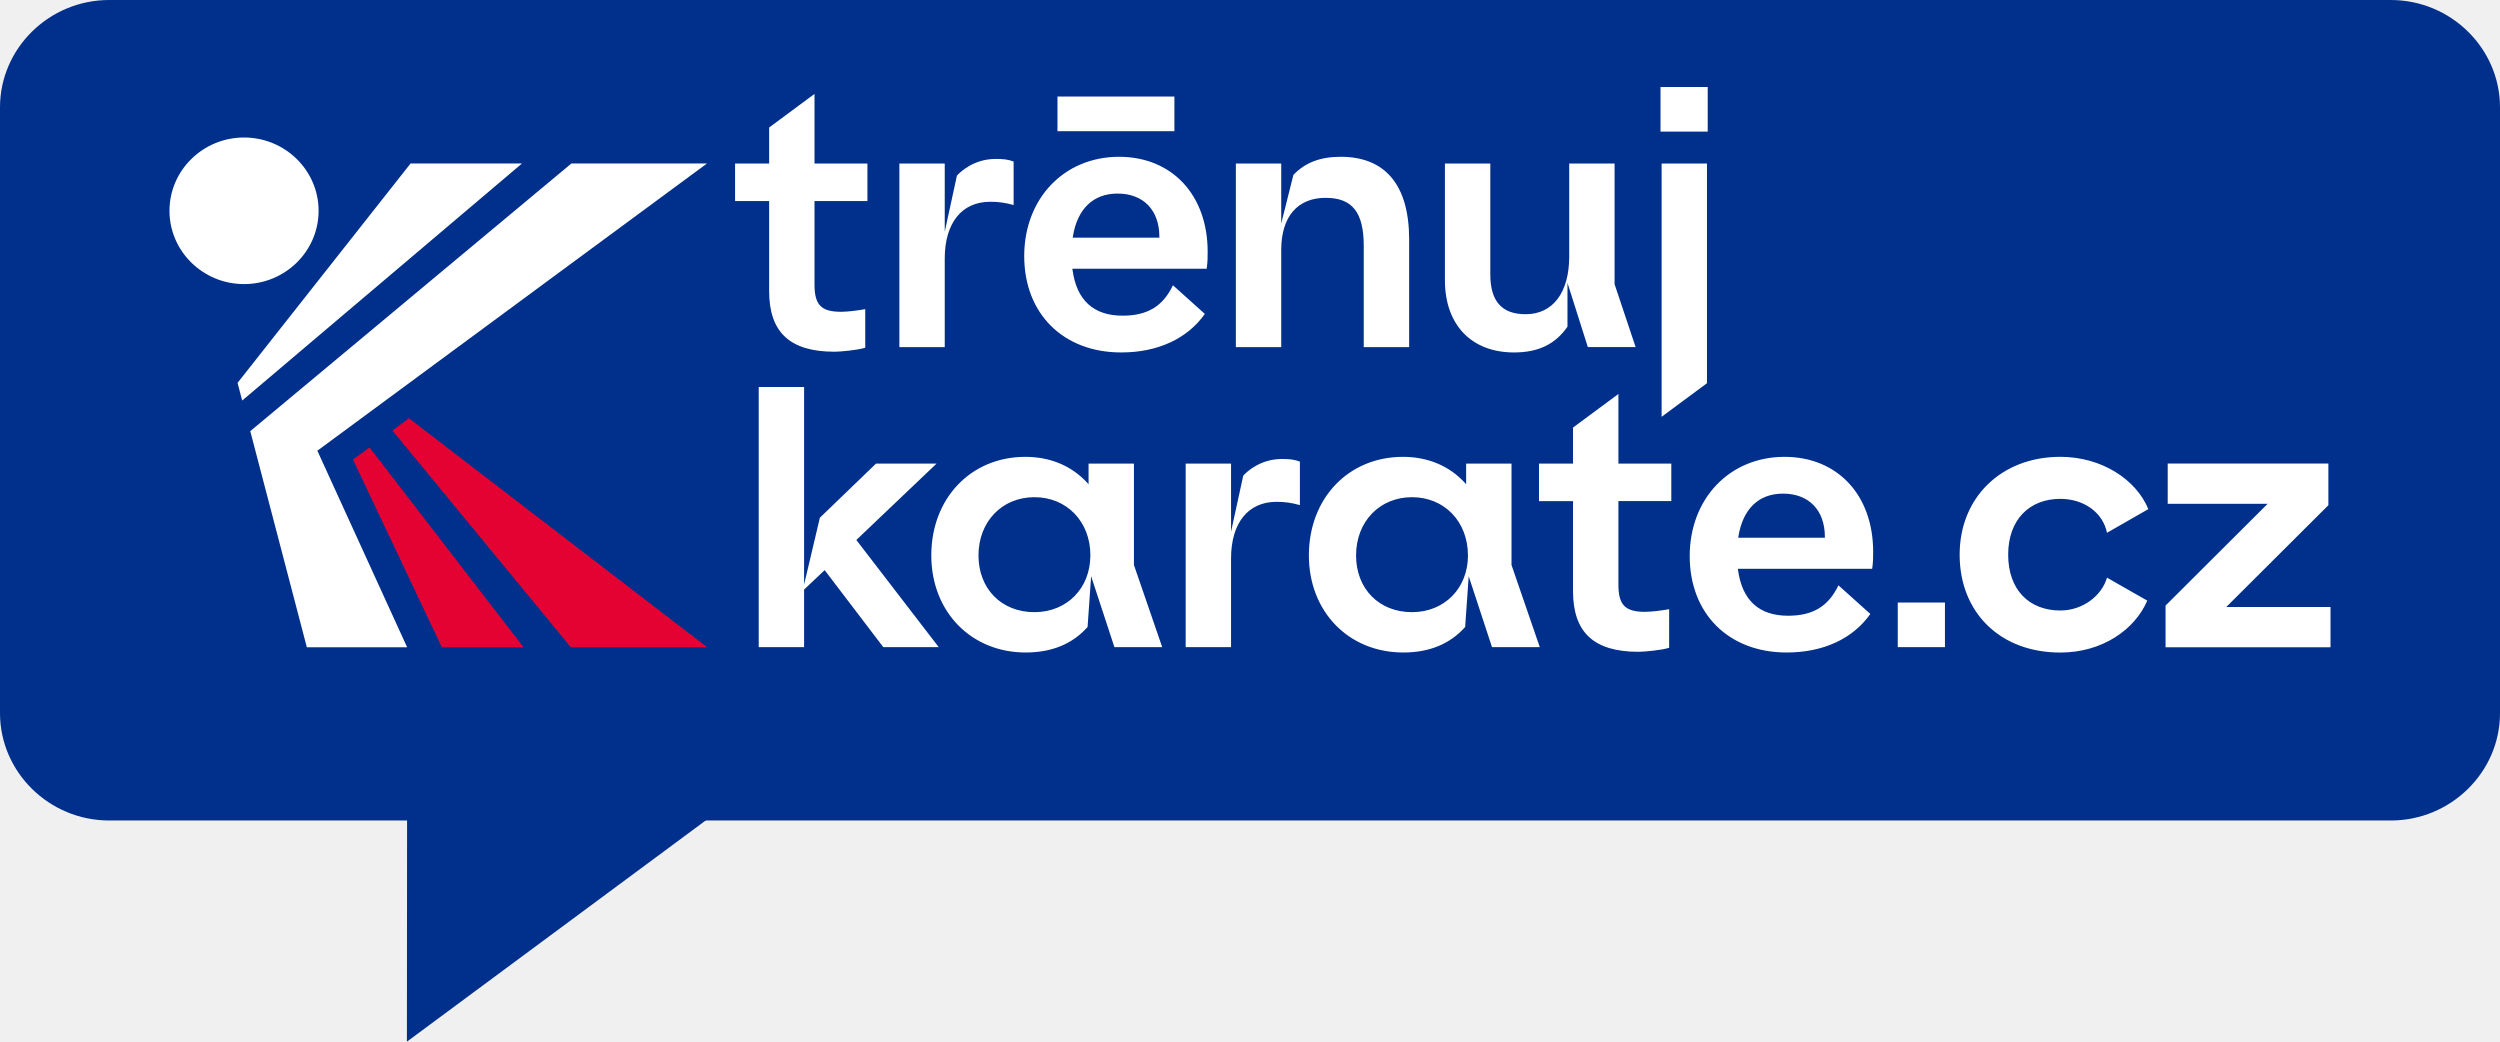
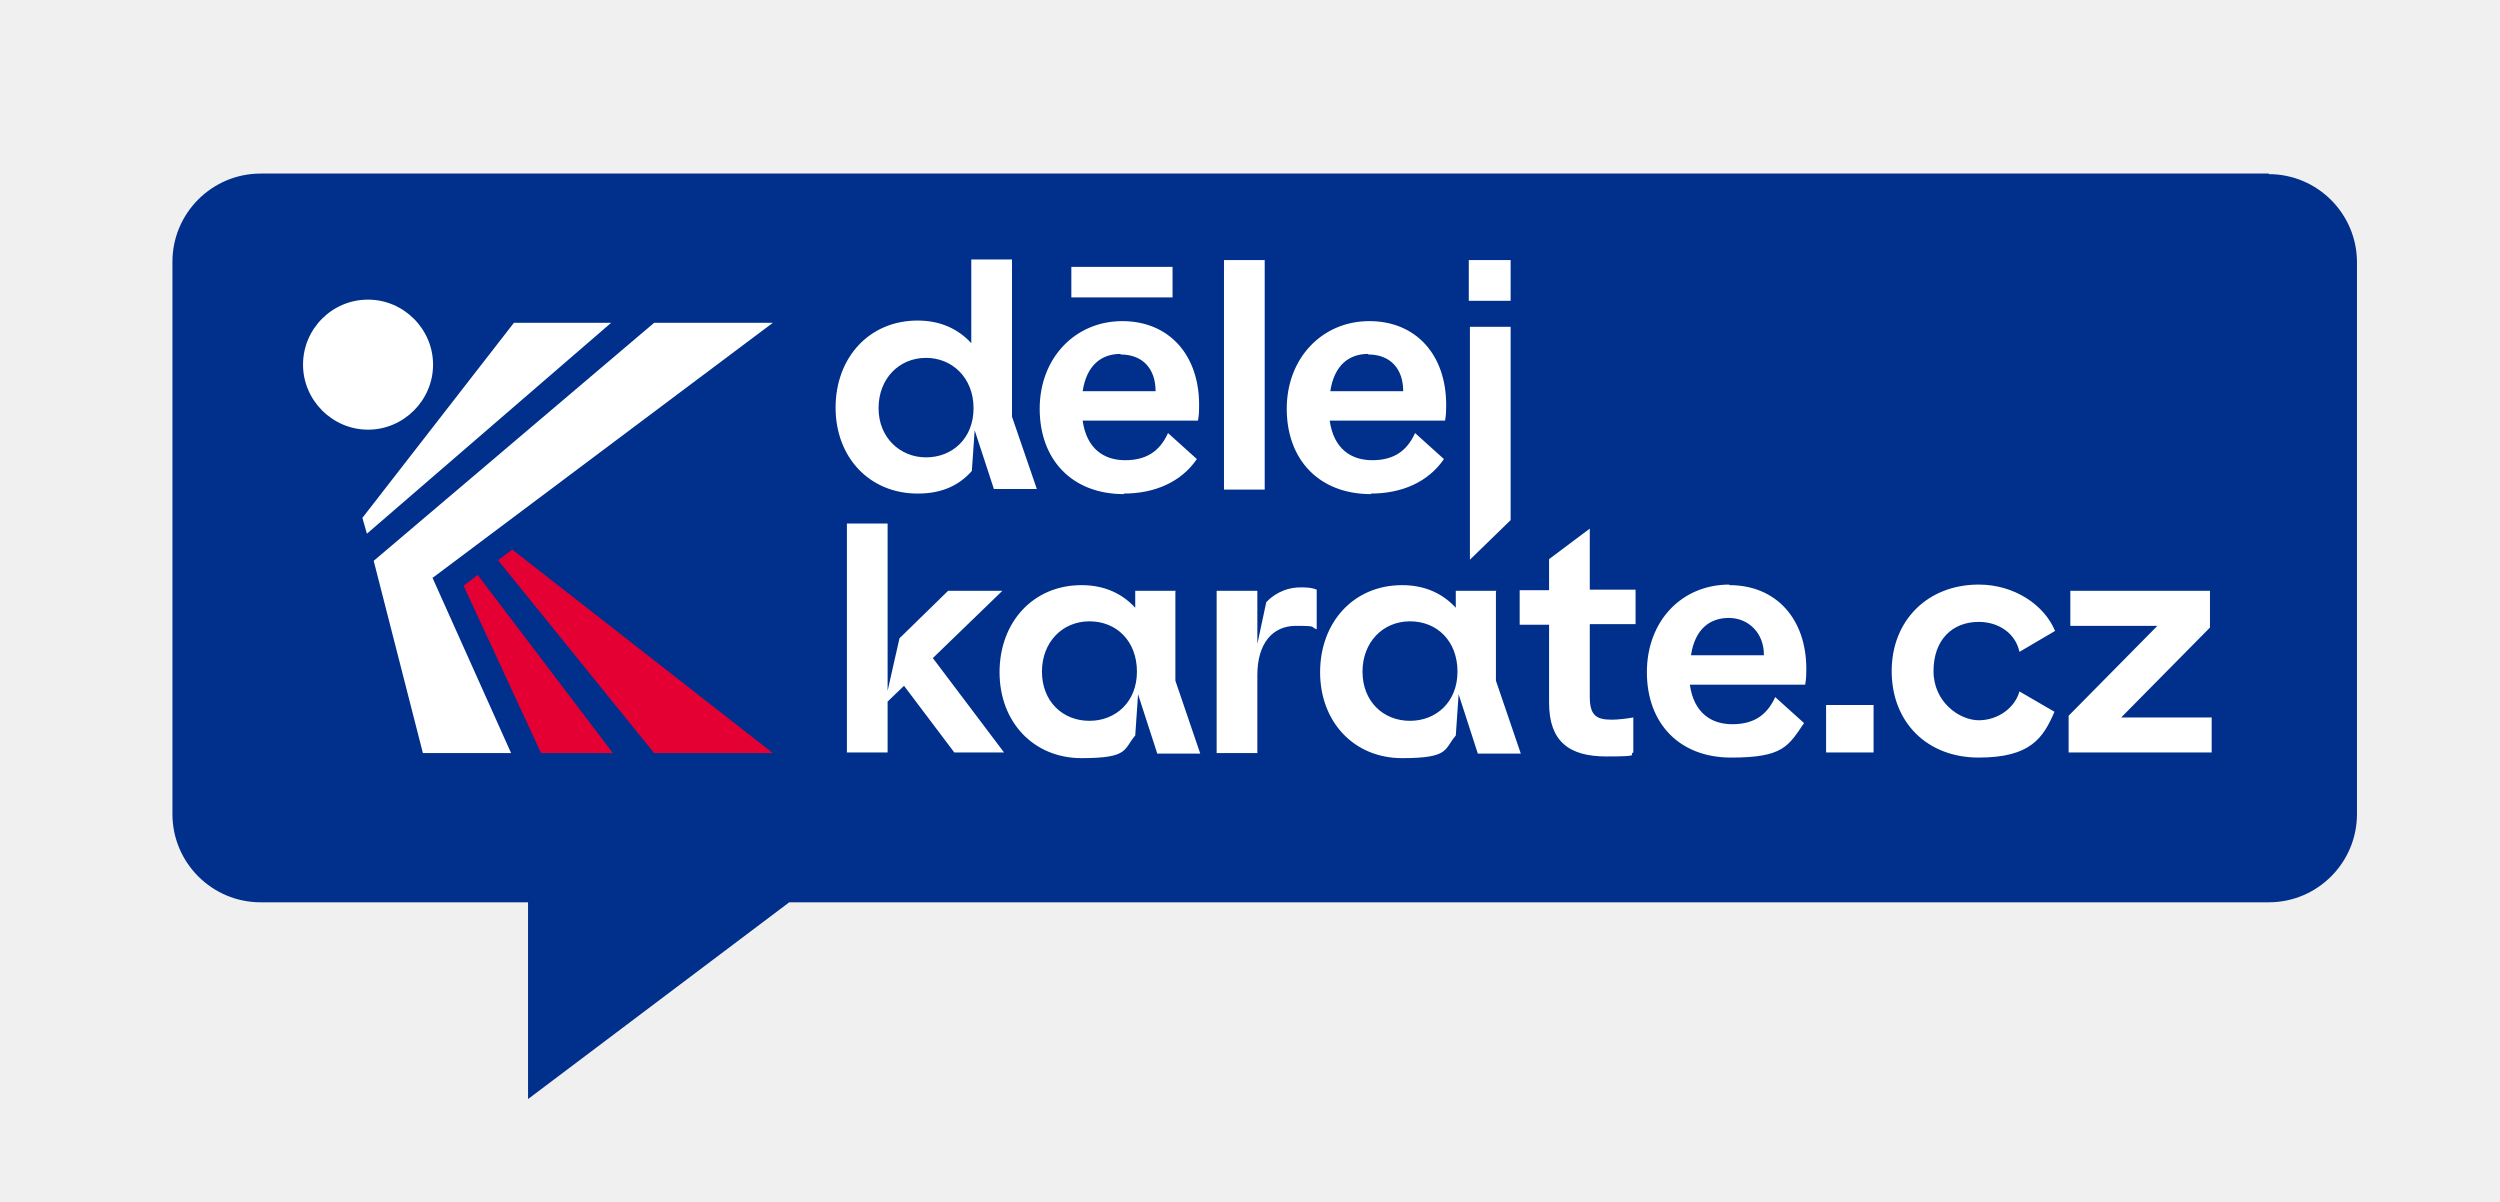
- <svg xmlns="http://www.w3.org/2000/svg" width="96" height="40" viewBox="0 0 96 40" fill="none">
-   <path d="M96 27.384c0 2.267-1.888 4.123-4.194 4.123H4.194C1.887 31.507 0 29.65 0 27.384V4.124C0 1.854 1.887 0 4.194 0h87.612C94.112 0 96 1.855 96 4.123v23.26z" fill="#00308C" />
-   <path d="M15.632 31.469L15.625 40l11.638-8.616" fill="#00308C" />
-   <path d="M9.371 5.28c-1.579 0-2.863 1.263-2.863 2.815s1.284 2.814 2.863 2.814 2.863-1.262 2.863-2.814S10.95 5.28 9.37 5.28zM12.277 17.241L27.15 6.276h-5.207L9.61 16.556l2.173 8.3h3.851l-3.448-7.549.09-.066z" fill="#fff" />
-   <path d="M27.158 24.857l-11.453-8.794-.637.469 6.854 8.325h5.236zM20.105 24.857l-5.917-7.676-.634.466 3.414 7.21h3.137z" fill="#E40232" />
-   <path d="M9.3 15.381l10.744-9.103h-4.278l-6.644 8.424.178.68zM32.048 13.506c.225 0 .914-.064 1.177-.154V11.87c-.261.051-.68.103-.926.103-.764 0-1.022-.264-1.022-1.045V7.72h2.032V6.281h-2.032V3.606l-1.742 1.29v1.385h-1.308V7.72h1.308v3.453c0 1.592.799 2.333 2.513 2.333zM38.023 7.748c.322 0 .57.034.9.126V6.202c-.229-.084-.408-.099-.69-.099-.826 0-1.34.481-1.487.64l-.468 2.155V6.281h-1.742v7.048h1.742V9.928c0-1.365.653-2.18 1.745-2.18zM50.902 7.597c1.028 0 1.466.554 1.466 1.852v3.88h1.743v-4.14c0-2.072-.908-3.168-2.625-3.168-.787 0-1.366.22-1.82.695l-.467 1.868V6.281h-1.742v7.048h1.742v-3.73c0-1.272.62-2.002 1.703-2.002zM58.137 13.534c.934 0 1.587-.315 2.054-.99v-1.682l.782 2.466h1.835L62 10.913V6.28h-1.742v3.565c0 1.39-.626 2.221-1.675 2.221-.912 0-1.355-.498-1.355-1.524V6.281h-1.743v4.481c0 1.71 1.017 2.772 2.652 2.772zM63.764 5.053h1.812V3.34h-1.812v1.713zM63.806 6.281v9.724l1.742-1.29V6.281h-1.742zM33.919 24.85h2.128l-3.164-4.115.021-.02 3.058-2.912h-2.325l-2.154 2.077-.606 2.567v-7.585h-1.742v9.989h1.742V22.64l.789-.747 2.253 2.958z" fill="#fff" />
-   <path d="M41.87 21.327c0 1.263-.903 2.18-2.148 2.18-1.265 0-2.148-.896-2.148-2.18 0-1.295.903-2.235 2.148-2.235s2.149.94 2.149 2.235zm-2.496-3.784c-2.093 0-3.612 1.591-3.612 3.784 0 2.16 1.525 3.729 3.626 3.729 1 0 1.8-.33 2.375-.98l.136-1.95.895 2.725h1.835l-1.086-3.155v-3.893h-1.742v.79l-.058-.062c-.598-.646-1.417-.988-2.369-.988zM49.017 19.27c.322 0 .57.034.899.126v-1.672c-.228-.083-.413-.099-.69-.099-.825 0-1.34.481-1.486.64l-.468 2.155v-2.617H45.53v7.048h1.742V21.45c0-1.365.652-2.18 1.745-2.18zM56.37 21.327c0 1.263-.904 2.18-2.149 2.18-1.265 0-2.148-.896-2.148-2.18 0-1.295.903-2.235 2.148-2.235s2.148.94 2.148 2.235zm-2.497-3.784c-2.093 0-3.612 1.591-3.612 3.784 0 2.16 1.525 3.729 3.626 3.729 1 0 1.8-.33 2.375-.98l.136-1.95.895 2.725h1.835l-1.086-3.155v-3.893H56.3v.79l-.058-.062c-.598-.646-1.417-.988-2.369-.988zM62.918 25.029c.224 0 .914-.065 1.177-.155v-1.482c-.261.05-.68.102-.927.102-.764 0-1.021-.264-1.021-1.045v-3.207h2.031v-1.439h-2.031v-2.675l-1.743 1.29v1.385h-1.307v1.44h1.307v3.452c0 1.592.799 2.334 2.514 2.334zM70.075 20.648h-3.328l.006-.037c.17-1.068.78-1.656 1.716-1.656.99 0 1.606.636 1.606 1.66v.033zm-1.55-3.105c-2.11 0-3.64 1.603-3.64 3.811 0 2.214 1.496 3.702 3.724 3.702 1.4 0 2.539-.526 3.212-1.48l-1.225-1.1c-.384.807-.981 1.168-1.932 1.168-1.12 0-1.768-.594-1.925-1.766l-.005-.037h5.158c.037-.256.037-.44.037-.651 0-2.181-1.368-3.647-3.404-3.647zM44.52 9.126h-3.328l.006-.038c.17-1.067.78-1.655 1.717-1.655.99 0 1.605.636 1.605 1.66v.033zm-1.55-3.105c-2.11 0-3.64 1.603-3.64 3.811 0 2.214 1.496 3.702 3.724 3.702 1.4 0 2.539-.526 3.212-1.48l-1.225-1.1c-.384.807-.981 1.168-1.932 1.168-1.12 0-1.768-.594-1.925-1.766l-.005-.037h5.158c.037-.256.037-.44.037-.651 0-2.181-1.368-3.647-3.404-3.647zM40.607 5.038h4.49v-1.33h-4.49v1.33zM72.874 24.85h1.812v-1.713h-1.812v1.712zM82.496 19.55l-1.587.909c-.166-.8-.91-1.303-1.794-1.303-1.173 0-2.001.787-2.001 2.144 0 1.357.814 2.143 2 2.143.856 0 1.588-.556 1.795-1.261l1.546.882c-.483 1.126-1.74 1.994-3.34 1.994-2.305 0-3.865-1.533-3.865-3.758 0-2.212 1.615-3.758 3.865-3.758 1.587 0 2.912.868 3.381 2.008zM89.492 23.308v1.546h-6.335v-1.6l3.92-3.908H83.24v-1.547h6.17V19.4l-3.92 3.908h4.002z" fill="#fff" />
+ <svg xmlns="http://www.w3.org/2000/svg" id="design" version="1.1" viewBox="0 0 442.2 212.6">
+   <defs>
+     <style>.cls-2,.cls-3{stroke-width:0}.cls-2{fill:#fff}.cls-3{fill:#e40032}</style>
+   </defs>
+   <path d="M401.3 30.7H46.1c-8.6 0-15.6 7-15.6 15.6V144c0 8.6 7 15.6 15.6 15.6h47.3v34.8l46.2-34.8h261.7c8.6 0 15.6-7 15.6-15.6V46.4c0-8.6-7-15.6-15.6-15.6z" stroke-width="0" fill="#00308c" />
+   <path class="cls-2" d="M65.1 53c-6.4 0-11.5 5.2-11.5 11.5S58.8 76 65.1 76s11.5-5.2 11.5-11.5S71.4 53 65.1 53zM76.8 102l59.9-44.9h-21L66.1 99.2l8.7 34h15.6l-13.9-31 .3-.2z" />
+   <path class="cls-3" d="M136.7 133.2l-46.1-36-2.5 1.9 27.6 34.1h21zM108.4 133.2l-23.9-31.5-2.5 1.9 13.7 29.6h12.7z" />
+   <path class="cls-2" d="M64.9 94.4l43.2-37.3H90.9L64.1 91.6l.8 2.8zM162.4 87.3c4.4 0 7.4-1.6 9.5-4l.5-7.2 3.4 10.4h7.6L179 73.7V45.9h-7.2v14.8c-2.2-2.4-5.3-4-9.5-4-8.6 0-14.5 6.6-14.5 15.4s6 15.2 14.5 15.2zm1.4-24c4.6 0 8.4 3.5 8.4 8.9s-3.8 8.7-8.4 8.7-8.4-3.5-8.4-8.7 3.6-8.9 8.4-8.9zM198.8 87.3c5.4 0 10.1-2 12.9-6.1l-5.1-4.6c-1.5 3.3-3.9 4.8-7.6 4.8s-6.8-2-7.5-7h20.4c.2-1.1.2-1.9.2-2.8 0-8.8-5.3-14.8-13.6-14.8s-14.6 6.5-14.6 15.5 5.7 15.1 14.9 15.1zm-.6-24.6c4 0 6.2 2.6 6.2 6.5h-12.9c.7-4.6 3.3-6.6 6.7-6.6zM216.5 46h7.2v40.6h-7.2zM242.5 87.3c5.4 0 10.1-2 12.9-6.1l-5.1-4.6c-1.5 3.3-3.9 4.8-7.6 4.8s-6.8-2-7.5-7h20.4c.2-1.1.2-1.9.2-2.8 0-8.8-5.3-14.8-13.6-14.8s-14.6 6.5-14.6 15.5 5.7 15.1 14.9 15.1zm-.5-24.6c4 0 6.2 2.6 6.2 6.5h-12.9c.7-4.6 3.3-6.6 6.7-6.6zM259.8 46h7.4v7.2h-7.4zM267.2 92V57.8H260V99l7.2-7zM177.3 104.5h-9.6l-8.6 8.4-2.1 9.3V92.6h-7.2v40.5h7.2v-9l2.9-2.8 8.9 11.8h8.8L165 116.4l12.3-11.9z" />
+   <path class="cls-2" d="M208 104.5h-7.2v3c-2.2-2.4-5.3-4-9.5-4-8.6 0-14.5 6.6-14.5 15.4s6 15.2 14.5 15.2 7.4-1.6 9.5-4l.5-7.3 3.4 10.5h7.6l-4.4-12.9v-15.8zm-15.3 23c-4.8 0-8.4-3.5-8.4-8.7s3.6-8.9 8.4-8.9 8.4 3.5 8.4 8.9-3.8 8.7-8.4 8.7zM224 106.4l-1.6 7.5v-9.4h-7.2v28.7h7.2v-13.8c0-5.6 2.7-8.7 6.8-8.7s2.4.2 3.7.6v-7c-1-.4-1.8-.4-2.9-.4-2.9 0-5 1.5-6 2.6zM264.7 104.5h-7.2v3c-2.2-2.4-5.3-4-9.5-4-8.6 0-14.5 6.6-14.5 15.4s6 15.2 14.5 15.2 7.4-1.6 9.5-4l.5-7.3 3.4 10.5h7.6l-4.4-12.9v-15.8zm-15.3 23c-4.8 0-8.4-3.5-8.4-8.7s3.6-8.9 8.4-8.9 8.4 3.5 8.4 8.9-3.8 8.7-8.4 8.7zM281.2 93.5l-7.2 5.4v5.5h-5.2v6.1h5.2v13.8c0 6.8 3.5 9.5 10.1 9.5s3.8-.3 4.8-.7v-6.2c-1 .2-2.8.4-3.8.4-2.8 0-3.9-.8-3.9-4.1v-12.8h8.1v-6.1h-8.1V93.4zM305.9 103.4c-8.5 0-14.6 6.5-14.6 15.5S297 134 306.2 134s10.1-2 12.9-6.1l-5.1-4.6c-1.5 3.3-3.9 4.8-7.6 4.8s-6.8-2-7.5-7h20.4c.2-1.1.2-1.9.2-2.8 0-8.8-5.3-14.8-13.6-14.8zm6.1 12.5h-12.9c.7-4.6 3.3-6.6 6.7-6.6s6.2 2.6 6.2 6.5zM323 124.7h8.4v8.4H323zM350 110c3.5 0 6.5 2 7.2 5.3l6.3-3.7c-1.9-4.6-7.2-8.2-13.5-8.2-9 0-15.4 6.3-15.4 15.3S340.8 134 350 134s11.4-3.5 13.4-8.1l-6.2-3.6c-.8 2.9-3.8 5.1-7.2 5.1s-8-3.2-8-8.7 3.3-8.7 8-8.7zM375.2 126.9l15.7-15.9v-6.5h-24.7v6.2h15.4l-15.7 15.9v6.5h25.3v-6.2h-16zM189.5 47.2h17.9v5.4h-17.9z" />
</svg>
